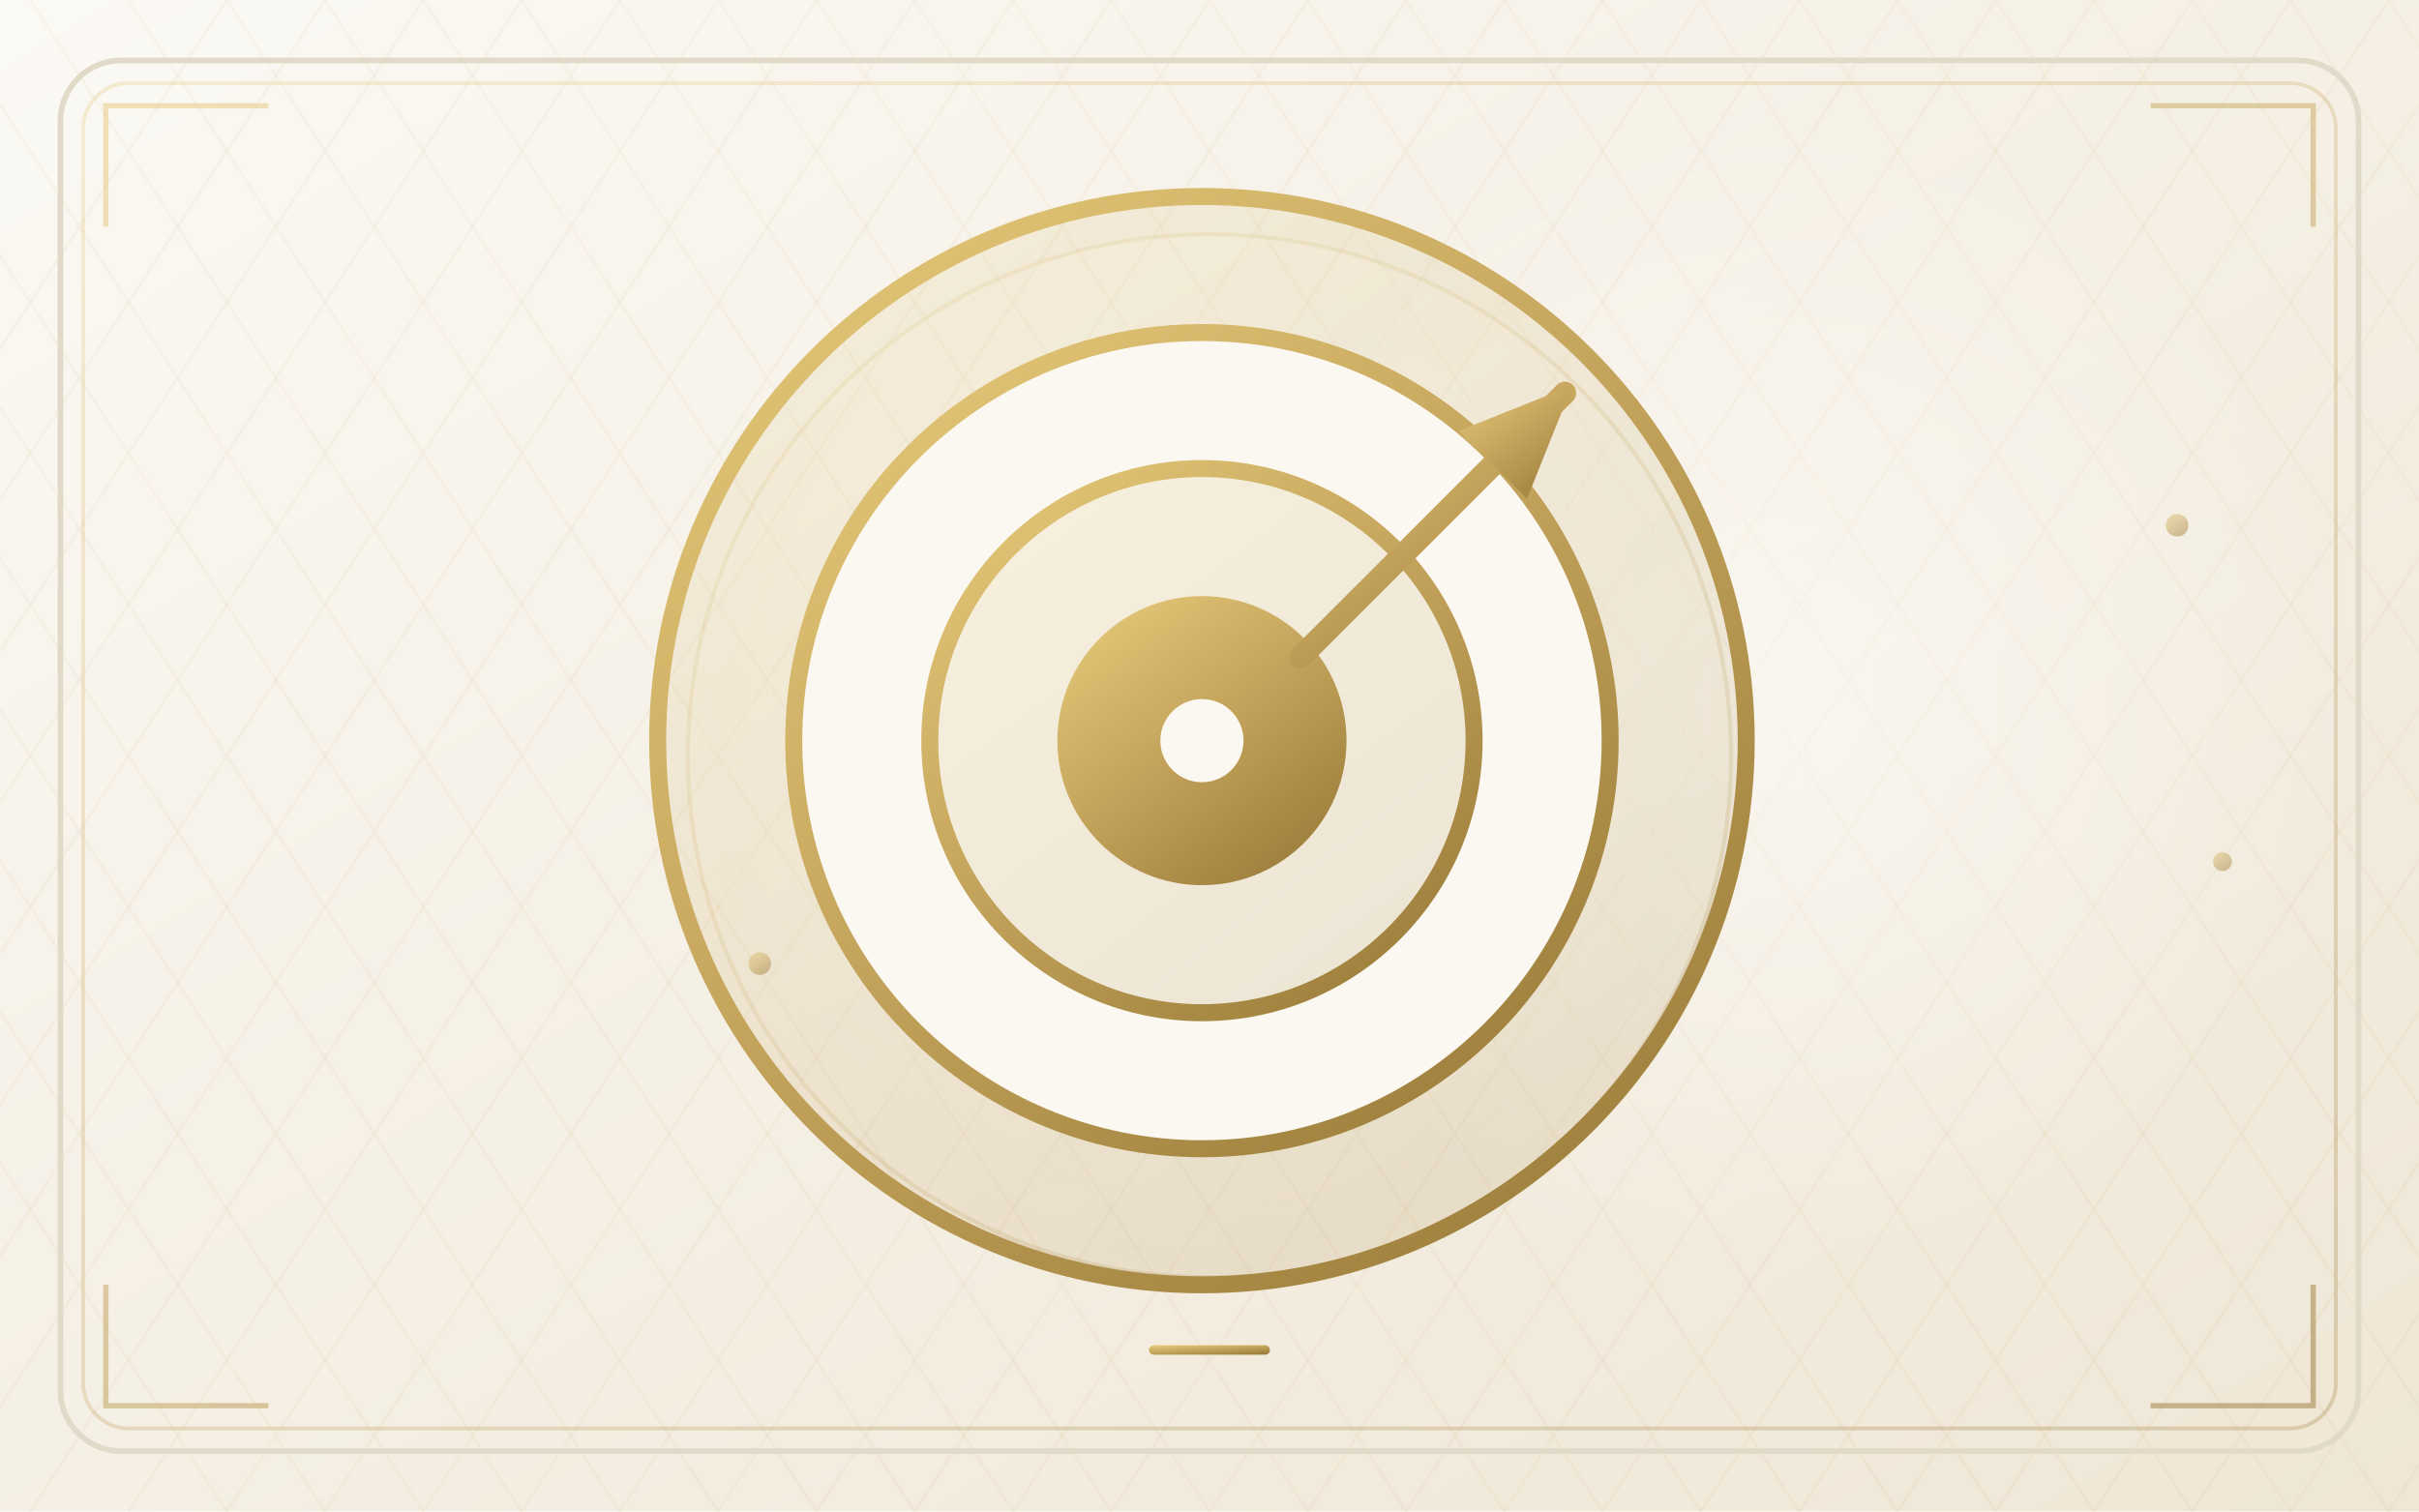
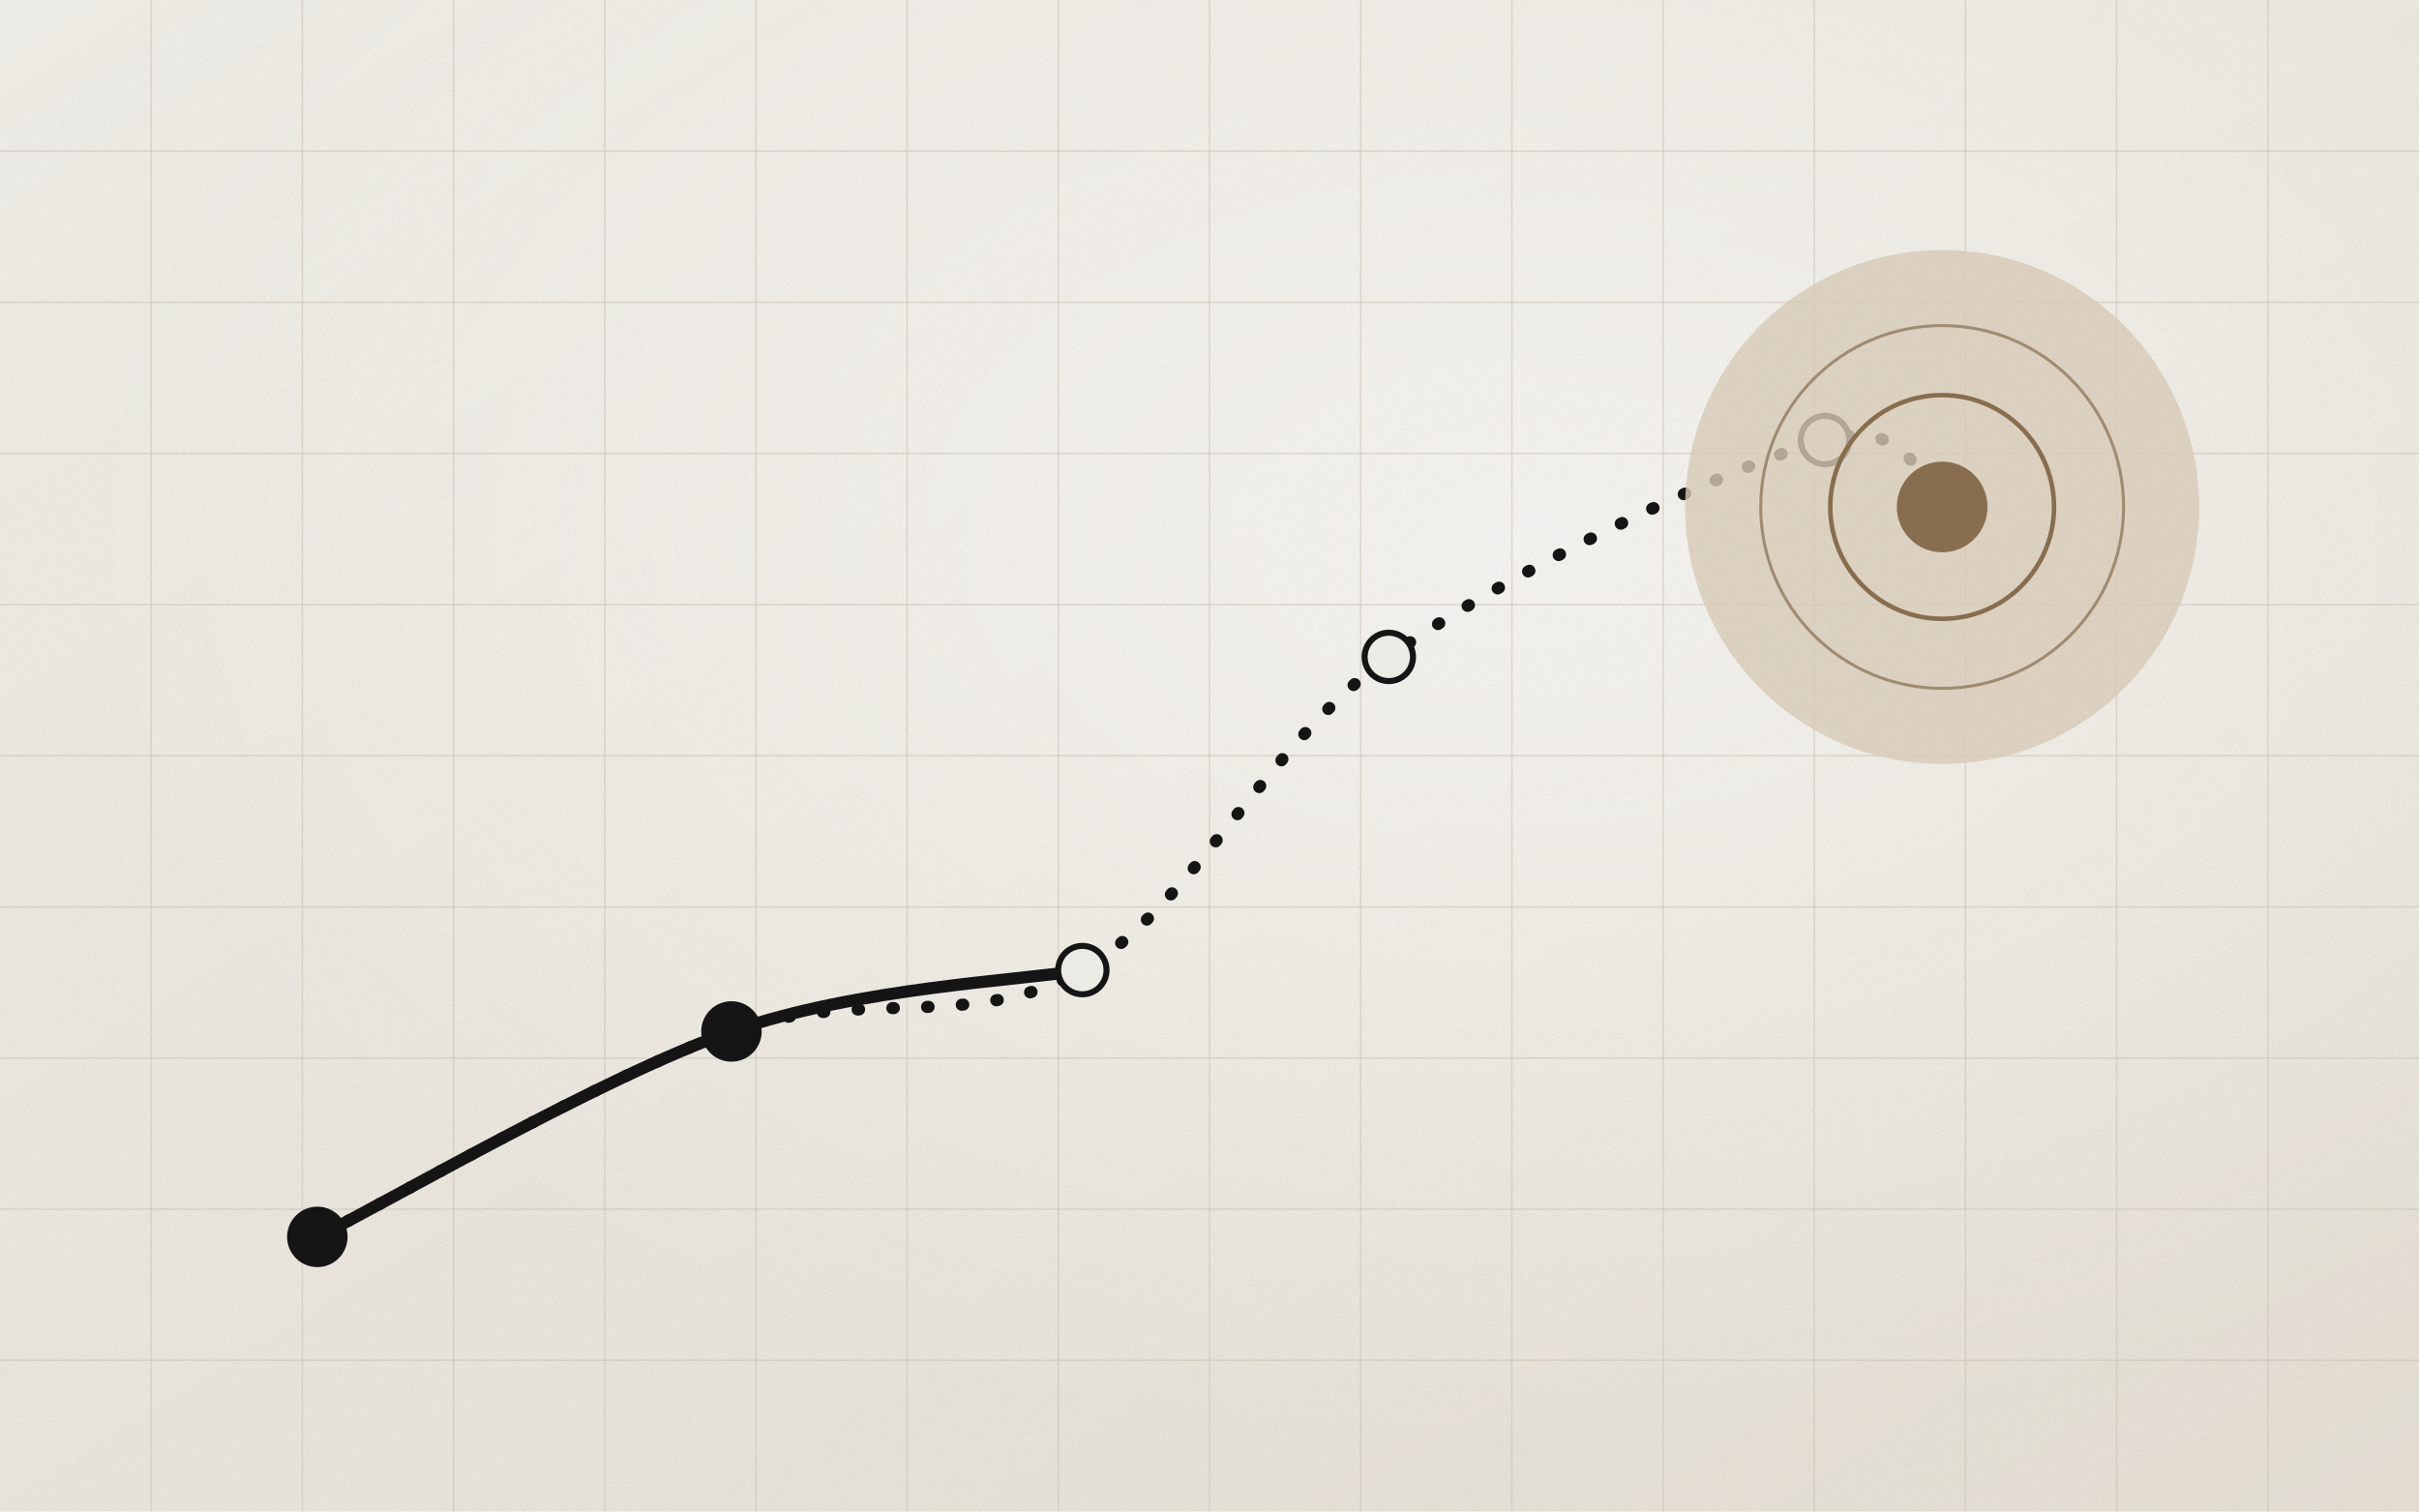
- <svg xmlns="http://www.w3.org/2000/svg" viewBox="0 0 640 400" width="640" height="400">
+ <svg xmlns="http://www.w3.org/2000/svg" viewBox="0 0 1600 1000" width="1600" height="1000">
  <defs>
-     <linearGradient id="bgg" x1="0" y1="0" x2="1" y2="1">
-       <stop offset="0" stop-color="#fbf9f4" />
-       <stop offset="1" stop-color="#efe6d5" />
+     <linearGradient id="bg" x1="0" y1="0" x2="1" y2="1">
+       <stop offset="0" stop-color="#F3F1EB" />
+       <stop offset="1" stop-color="#E8E2D6" />
    </linearGradient>
-     <linearGradient id="gg" x1="0.12" y1="0" x2="0.88" y2="1">
-       <stop offset="0" stop-color="#e3c777" />
-       <stop offset="0.5" stop-color="#c2a25a" />
-       <stop offset="1" stop-color="#9a7c39" />
+     <radialGradient id="glow" cx="0.63" cy="0.36" r="0.6">
+       <stop offset="0" stop-color="#FBFAF7" stop-opacity="0.85" />
+       <stop offset="1" stop-color="#FBFAF7" stop-opacity="0" />
+     </radialGradient>
+     <linearGradient id="fade" x1="0" y1="0" x2="0" y2="1">
+       <stop offset="0" stop-color="#8A6F4E" stop-opacity="0.28" />
+       <stop offset="1" stop-color="#8A6F4E" stop-opacity="0" />
    </linearGradient>
-     <linearGradient id="tg" x1="0" y1="0" x2="1" y2="1">
-       <stop offset="0" stop-color="#c9a45f" />
-       <stop offset="1" stop-color="#b9933f" />
-     </linearGradient>
-     <radialGradient id="duo" cx="0.5" cy="0.5" r="0.5">
-       <stop offset="0" stop-color="#ffffff" stop-opacity="0.5" />
-       <stop offset="1" stop-color="#ffffff" stop-opacity="0" />
-     </radialGradient>
-     <radialGradient id="med" cx="0.5" cy="0.42" r="0.62">
-       <stop offset="0" stop-color="#ffffff" stop-opacity="0.5" />
-       <stop offset="0.75" stop-color="#fbf7ee" stop-opacity="0.18" />
-       <stop offset="1" stop-color="#fbf7ee" stop-opacity="0" />
-     </radialGradient>
+     <filter id="grain" x="0" y="0" width="100%" height="100%">
+       <feTurbulence type="fractalNoise" baseFrequency="0.85" numOctaves="2" stitchTiles="stitch" />
+       <feColorMatrix values="0 0 0 0 0.07  0 0 0 0 0.07  0 0 0 0 0.07  0 0 0 0.09 0" />
+     </filter>
  </defs>
-   <rect width="640" height="400" fill="url(#bgg)" />
-   <line x1="-200" y1="0" x2="60" y2="400" stroke="url(#tg)" stroke-width="0.8" opacity="0.06" />
-   <line x1="60" y1="0" x2="-200" y2="400" stroke="url(#tg)" stroke-width="0.8" opacity="0.06" />
-   <line x1="-174" y1="0" x2="86" y2="400" stroke="url(#tg)" stroke-width="0.8" opacity="0.06" />
-   <line x1="86" y1="0" x2="-174" y2="400" stroke="url(#tg)" stroke-width="0.8" opacity="0.06" />
-   <line x1="-148" y1="0" x2="112" y2="400" stroke="url(#tg)" stroke-width="0.8" opacity="0.06" />
-   <line x1="112" y1="0" x2="-148" y2="400" stroke="url(#tg)" stroke-width="0.8" opacity="0.06" />
-   <line x1="-122" y1="0" x2="138" y2="400" stroke="url(#tg)" stroke-width="0.8" opacity="0.06" />
-   <line x1="138" y1="0" x2="-122" y2="400" stroke="url(#tg)" stroke-width="0.8" opacity="0.06" />
-   <line x1="-96" y1="0" x2="164" y2="400" stroke="url(#tg)" stroke-width="0.8" opacity="0.06" />
-   <line x1="164" y1="0" x2="-96" y2="400" stroke="url(#tg)" stroke-width="0.8" opacity="0.06" />
-   <line x1="-70" y1="0" x2="190" y2="400" stroke="url(#tg)" stroke-width="0.8" opacity="0.06" />
-   <line x1="190" y1="0" x2="-70" y2="400" stroke="url(#tg)" stroke-width="0.8" opacity="0.06" />
-   <line x1="-44" y1="0" x2="216" y2="400" stroke="url(#tg)" stroke-width="0.8" opacity="0.06" />
-   <line x1="216" y1="0" x2="-44" y2="400" stroke="url(#tg)" stroke-width="0.8" opacity="0.06" />
-   <line x1="-18" y1="0" x2="242" y2="400" stroke="url(#tg)" stroke-width="0.8" opacity="0.06" />
-   <line x1="242" y1="0" x2="-18" y2="400" stroke="url(#tg)" stroke-width="0.8" opacity="0.06" />
-   <line x1="8" y1="0" x2="268" y2="400" stroke="url(#tg)" stroke-width="0.8" opacity="0.06" />
-   <line x1="268" y1="0" x2="8" y2="400" stroke="url(#tg)" stroke-width="0.8" opacity="0.06" />
-   <line x1="34" y1="0" x2="294" y2="400" stroke="url(#tg)" stroke-width="0.8" opacity="0.06" />
-   <line x1="294" y1="0" x2="34" y2="400" stroke="url(#tg)" stroke-width="0.8" opacity="0.06" />
-   <line x1="60" y1="0" x2="320" y2="400" stroke="url(#tg)" stroke-width="0.8" opacity="0.06" />
-   <line x1="320" y1="0" x2="60" y2="400" stroke="url(#tg)" stroke-width="0.8" opacity="0.06" />
-   <line x1="86" y1="0" x2="346" y2="400" stroke="url(#tg)" stroke-width="0.8" opacity="0.06" />
-   <line x1="346" y1="0" x2="86" y2="400" stroke="url(#tg)" stroke-width="0.8" opacity="0.06" />
-   <line x1="112" y1="0" x2="372" y2="400" stroke="url(#tg)" stroke-width="0.8" opacity="0.06" />
-   <line x1="372" y1="0" x2="112" y2="400" stroke="url(#tg)" stroke-width="0.8" opacity="0.06" />
-   <line x1="138" y1="0" x2="398" y2="400" stroke="url(#tg)" stroke-width="0.8" opacity="0.06" />
-   <line x1="398" y1="0" x2="138" y2="400" stroke="url(#tg)" stroke-width="0.8" opacity="0.06" />
-   <line x1="164" y1="0" x2="424" y2="400" stroke="url(#tg)" stroke-width="0.8" opacity="0.06" />
-   <line x1="424" y1="0" x2="164" y2="400" stroke="url(#tg)" stroke-width="0.8" opacity="0.06" />
-   <line x1="190" y1="0" x2="450" y2="400" stroke="url(#tg)" stroke-width="0.8" opacity="0.06" />
-   <line x1="450" y1="0" x2="190" y2="400" stroke="url(#tg)" stroke-width="0.8" opacity="0.06" />
-   <line x1="216" y1="0" x2="476" y2="400" stroke="url(#tg)" stroke-width="0.8" opacity="0.06" />
-   <line x1="476" y1="0" x2="216" y2="400" stroke="url(#tg)" stroke-width="0.8" opacity="0.06" />
-   <line x1="242" y1="0" x2="502" y2="400" stroke="url(#tg)" stroke-width="0.8" opacity="0.06" />
-   <line x1="502" y1="0" x2="242" y2="400" stroke="url(#tg)" stroke-width="0.8" opacity="0.06" />
-   <line x1="268" y1="0" x2="528" y2="400" stroke="url(#tg)" stroke-width="0.8" opacity="0.06" />
-   <line x1="528" y1="0" x2="268" y2="400" stroke="url(#tg)" stroke-width="0.8" opacity="0.06" />
-   <line x1="294" y1="0" x2="554" y2="400" stroke="url(#tg)" stroke-width="0.8" opacity="0.06" />
-   <line x1="554" y1="0" x2="294" y2="400" stroke="url(#tg)" stroke-width="0.8" opacity="0.06" />
-   <line x1="320" y1="0" x2="580" y2="400" stroke="url(#tg)" stroke-width="0.8" opacity="0.06" />
-   <line x1="580" y1="0" x2="320" y2="400" stroke="url(#tg)" stroke-width="0.8" opacity="0.06" />
-   <line x1="346" y1="0" x2="606" y2="400" stroke="url(#tg)" stroke-width="0.8" opacity="0.06" />
-   <line x1="606" y1="0" x2="346" y2="400" stroke="url(#tg)" stroke-width="0.8" opacity="0.06" />
-   <line x1="372" y1="0" x2="632" y2="400" stroke="url(#tg)" stroke-width="0.8" opacity="0.06" />
-   <line x1="632" y1="0" x2="372" y2="400" stroke="url(#tg)" stroke-width="0.8" opacity="0.06" />
-   <line x1="398" y1="0" x2="658" y2="400" stroke="url(#tg)" stroke-width="0.8" opacity="0.06" />
-   <line x1="658" y1="0" x2="398" y2="400" stroke="url(#tg)" stroke-width="0.8" opacity="0.06" />
-   <line x1="424" y1="0" x2="684" y2="400" stroke="url(#tg)" stroke-width="0.8" opacity="0.06" />
-   <line x1="684" y1="0" x2="424" y2="400" stroke="url(#tg)" stroke-width="0.8" opacity="0.06" />
-   <line x1="450" y1="0" x2="710" y2="400" stroke="url(#tg)" stroke-width="0.8" opacity="0.06" />
-   <line x1="710" y1="0" x2="450" y2="400" stroke="url(#tg)" stroke-width="0.8" opacity="0.06" />
-   <line x1="476" y1="0" x2="736" y2="400" stroke="url(#tg)" stroke-width="0.8" opacity="0.06" />
-   <line x1="736" y1="0" x2="476" y2="400" stroke="url(#tg)" stroke-width="0.8" opacity="0.06" />
-   <line x1="502" y1="0" x2="762" y2="400" stroke="url(#tg)" stroke-width="0.8" opacity="0.06" />
-   <line x1="762" y1="0" x2="502" y2="400" stroke="url(#tg)" stroke-width="0.8" opacity="0.06" />
-   <line x1="528" y1="0" x2="788" y2="400" stroke="url(#tg)" stroke-width="0.8" opacity="0.06" />
-   <line x1="788" y1="0" x2="528" y2="400" stroke="url(#tg)" stroke-width="0.8" opacity="0.06" />
-   <line x1="554" y1="0" x2="814" y2="400" stroke="url(#tg)" stroke-width="0.8" opacity="0.06" />
-   <line x1="814" y1="0" x2="554" y2="400" stroke="url(#tg)" stroke-width="0.8" opacity="0.06" />
-   <line x1="580" y1="0" x2="840" y2="400" stroke="url(#tg)" stroke-width="0.8" opacity="0.06" />
-   <line x1="840" y1="0" x2="580" y2="400" stroke="url(#tg)" stroke-width="0.8" opacity="0.06" />
-   <line x1="606" y1="0" x2="866" y2="400" stroke="url(#tg)" stroke-width="0.8" opacity="0.06" />
-   <line x1="866" y1="0" x2="606" y2="400" stroke="url(#tg)" stroke-width="0.8" opacity="0.06" />
-   <line x1="632" y1="0" x2="892" y2="400" stroke="url(#tg)" stroke-width="0.8" opacity="0.06" />
-   <line x1="892" y1="0" x2="632" y2="400" stroke="url(#tg)" stroke-width="0.8" opacity="0.06" />
-   <line x1="658" y1="0" x2="918" y2="400" stroke="url(#tg)" stroke-width="0.8" opacity="0.06" />
-   <line x1="918" y1="0" x2="658" y2="400" stroke="url(#tg)" stroke-width="0.8" opacity="0.06" />
-   <line x1="684" y1="0" x2="944" y2="400" stroke="url(#tg)" stroke-width="0.8" opacity="0.06" />
-   <line x1="944" y1="0" x2="684" y2="400" stroke="url(#tg)" stroke-width="0.8" opacity="0.06" />
-   <circle cx="470" cy="185" r="152" fill="url(#duo)" />
-   <circle cx="320" cy="200" r="138" fill="url(#med)" />
-   <circle cx="320" cy="200" r="138" fill="none" stroke="url(#gg)" stroke-width="1.1" opacity="0.18" />
-   <g>
-     <circle cx="318" cy="196" r="144" fill="url(#gg)" opacity="0.16" />
-     <circle cx="318" cy="196" r="144" stroke="url(#gg)" fill="none" stroke-width="4.5" />
-     <circle cx="318" cy="196" r="108" fill="#fbf8f1" />
-     <circle cx="318" cy="196" r="108" stroke="url(#gg)" fill="none" stroke-width="4.5" />
-     <circle cx="318" cy="196" r="72" fill="url(#gg)" opacity="0.16" />
-     <circle cx="318" cy="196" r="72" stroke="url(#gg)" fill="none" stroke-width="4.5" />
-     <circle cx="318" cy="196" r="36" fill="url(#gg)" />
-     <circle cx="318" cy="196" r="36" stroke="url(#gg)" fill="none" stroke-width="4.5" />
-     <circle cx="318" cy="196" r="11" fill="#fbf8f1" />
-     <path d="M414 104 L344 174" stroke="url(#gg)" stroke-width="6" stroke-linecap="round" />
-     <path d="M404 132 l12 -30 l-30 12 Z" fill="url(#gg)" />
-   </g>
-   <circle cx="588" cy="228" r="2.5" fill="url(#gg)" opacity="0.5" />
-   <circle cx="576" cy="139" r="3" fill="url(#gg)" opacity="0.5" />
-   <circle cx="201" cy="255" r="3" fill="url(#gg)" opacity="0.5" />
-   <rect x="16" y="16" width="608" height="368" fill="none" stroke="#e2dac9" stroke-width="1.5" rx="16" />
-   <rect x="22" y="22" width="596" height="356" fill="none" stroke="url(#gg)" stroke-width="1" rx="12" opacity="0.28" />
-   <path d="M28 60 V28 H71 M569 28 H612 V60 M612 340 V372 H569 M71 372 H28 V340" fill="none" stroke="url(#gg)" stroke-width="1.4" opacity="0.5" />
-   <rect x="304" y="356" width="32" height="2.5" rx="1.25" fill="url(#gg)" />
+   <rect width="1600" height="1000" fill="url(#bg)" />
+   <rect width="1600" height="1000" fill="url(#glow)" />
+   <line x1="100" y1="0" x2="100" y2="1000" stroke="#CFC7BA" stroke-width="1" opacity=".55" />
+   <line x1="200" y1="0" x2="200" y2="1000" stroke="#CFC7BA" stroke-width="1" opacity=".55" />
+   <line x1="300" y1="0" x2="300" y2="1000" stroke="#CFC7BA" stroke-width="1" opacity=".55" />
+   <line x1="400" y1="0" x2="400" y2="1000" stroke="#CFC7BA" stroke-width="1" opacity=".55" />
+   <line x1="500" y1="0" x2="500" y2="1000" stroke="#CFC7BA" stroke-width="1" opacity=".55" />
+   <line x1="600" y1="0" x2="600" y2="1000" stroke="#CFC7BA" stroke-width="1" opacity=".55" />
+   <line x1="700" y1="0" x2="700" y2="1000" stroke="#CFC7BA" stroke-width="1" opacity=".55" />
+   <line x1="800" y1="0" x2="800" y2="1000" stroke="#CFC7BA" stroke-width="1" opacity=".55" />
+   <line x1="900" y1="0" x2="900" y2="1000" stroke="#CFC7BA" stroke-width="1" opacity=".55" />
+   <line x1="1000" y1="0" x2="1000" y2="1000" stroke="#CFC7BA" stroke-width="1" opacity=".55" />
+   <line x1="1100" y1="0" x2="1100" y2="1000" stroke="#CFC7BA" stroke-width="1" opacity=".55" />
+   <line x1="1200" y1="0" x2="1200" y2="1000" stroke="#CFC7BA" stroke-width="1" opacity=".55" />
+   <line x1="1300" y1="0" x2="1300" y2="1000" stroke="#CFC7BA" stroke-width="1" opacity=".55" />
+   <line x1="1400" y1="0" x2="1400" y2="1000" stroke="#CFC7BA" stroke-width="1" opacity=".55" />
+   <line x1="1500" y1="0" x2="1500" y2="1000" stroke="#CFC7BA" stroke-width="1" opacity=".55" />
+   <line x1="0" y1="100" x2="1600" y2="100" stroke="#CFC7BA" stroke-width="1" opacity=".55" />
+   <line x1="0" y1="200" x2="1600" y2="200" stroke="#CFC7BA" stroke-width="1" opacity=".55" />
+   <line x1="0" y1="300" x2="1600" y2="300" stroke="#CFC7BA" stroke-width="1" opacity=".55" />
+   <line x1="0" y1="400" x2="1600" y2="400" stroke="#CFC7BA" stroke-width="1" opacity=".55" />
+   <line x1="0" y1="500" x2="1600" y2="500" stroke="#CFC7BA" stroke-width="1" opacity=".55" />
+   <line x1="0" y1="600" x2="1600" y2="600" stroke="#CFC7BA" stroke-width="1" opacity=".55" />
+   <line x1="0" y1="700" x2="1600" y2="700" stroke="#CFC7BA" stroke-width="1" opacity=".55" />
+   <line x1="0" y1="800" x2="1600" y2="800" stroke="#CFC7BA" stroke-width="1" opacity=".55" />
+   <line x1="0" y1="900" x2="1600" y2="900" stroke="#CFC7BA" stroke-width="1" opacity=".55" />
+   <path d="M209.9 818.3 C255.6 795.7 399.5 711.8 483.8 682.4 C568.2 652.9 643.5 683.1 715.9 641.8 C788.4 600.5 836.8 493 918.6 434.6 C1000.5 376.1 1146.1 307.6 1207.1 291.1 C1268.1 274.6 1271.7 328 1284.6 335.4" fill="none" stroke="#121212" stroke-width="8" stroke-linecap="round" stroke-dasharray="1 22" />
+   <path d="M209.9 818.3 C255.6 795.7 399.5 711.8 483.8 682.4 C568.2 652.9 677.2 648.6 715.9 641.8" fill="none" stroke="#121212" stroke-width="8" stroke-linecap="round" />
+   <circle cx="209.9" cy="818.3" r="18" fill="#121212" stroke="#121212" stroke-width="4" />
+   <circle cx="483.8" cy="682.4" r="18" fill="#121212" stroke="#121212" stroke-width="4" />
+   <circle cx="715.9" cy="641.8" r="16" fill="#F3F1EB" stroke="#121212" stroke-width="4" />
+   <circle cx="918.6" cy="434.6" r="16" fill="#F3F1EB" stroke="#121212" stroke-width="4" />
+   <circle cx="1207.1" cy="291.1" r="16" fill="#F3F1EB" stroke="#121212" stroke-width="4" />
+   <circle cx="1284.6" cy="335.4" r="170" fill="#DDD0BC" stroke="#8A6F4E" stroke-width="0" opacity="0.8" />
+   <circle cx="1284.6" cy="335.4" r="120" fill="none" stroke="#8A6F4E" stroke-width="2" opacity="0.7" />
+   <circle cx="1284.6" cy="335.4" r="74" fill="none" stroke="#8A6F4E" stroke-width="3" opacity="1" />
+   <circle cx="1284.6" cy="335.4" r="30" fill="#8A6F4E" />
+   <rect width="1600" height="1000" filter="url(#grain)" />
</svg>
